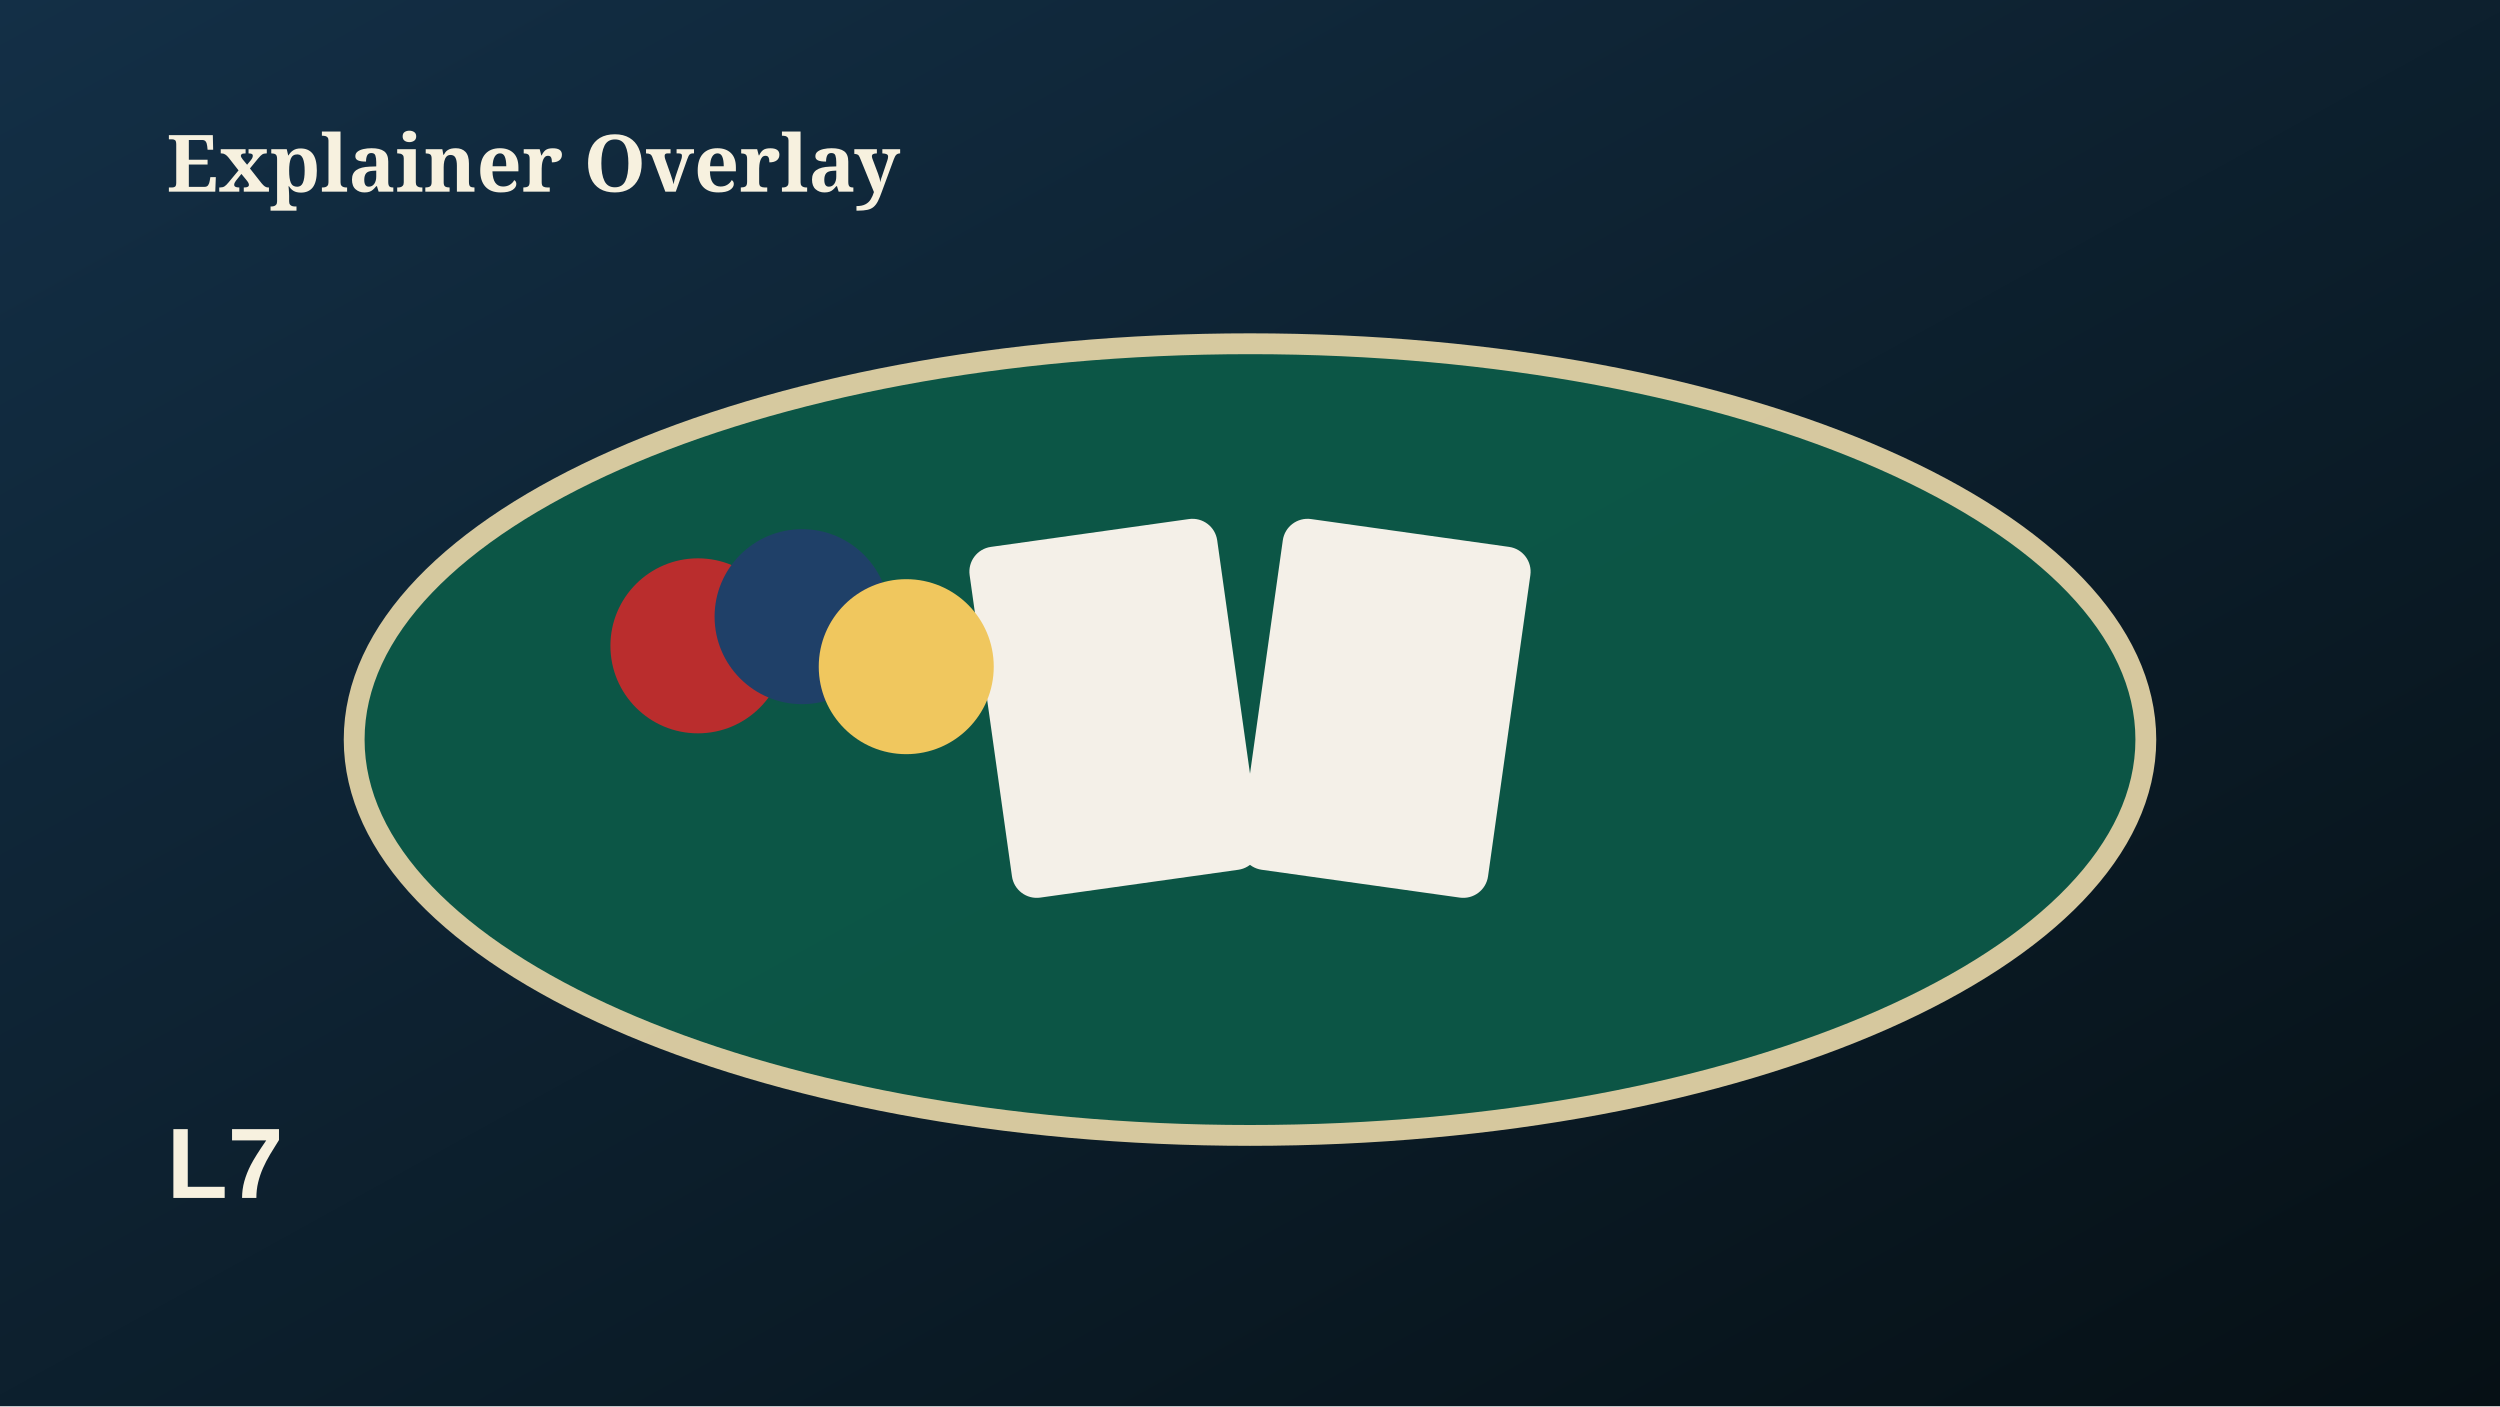
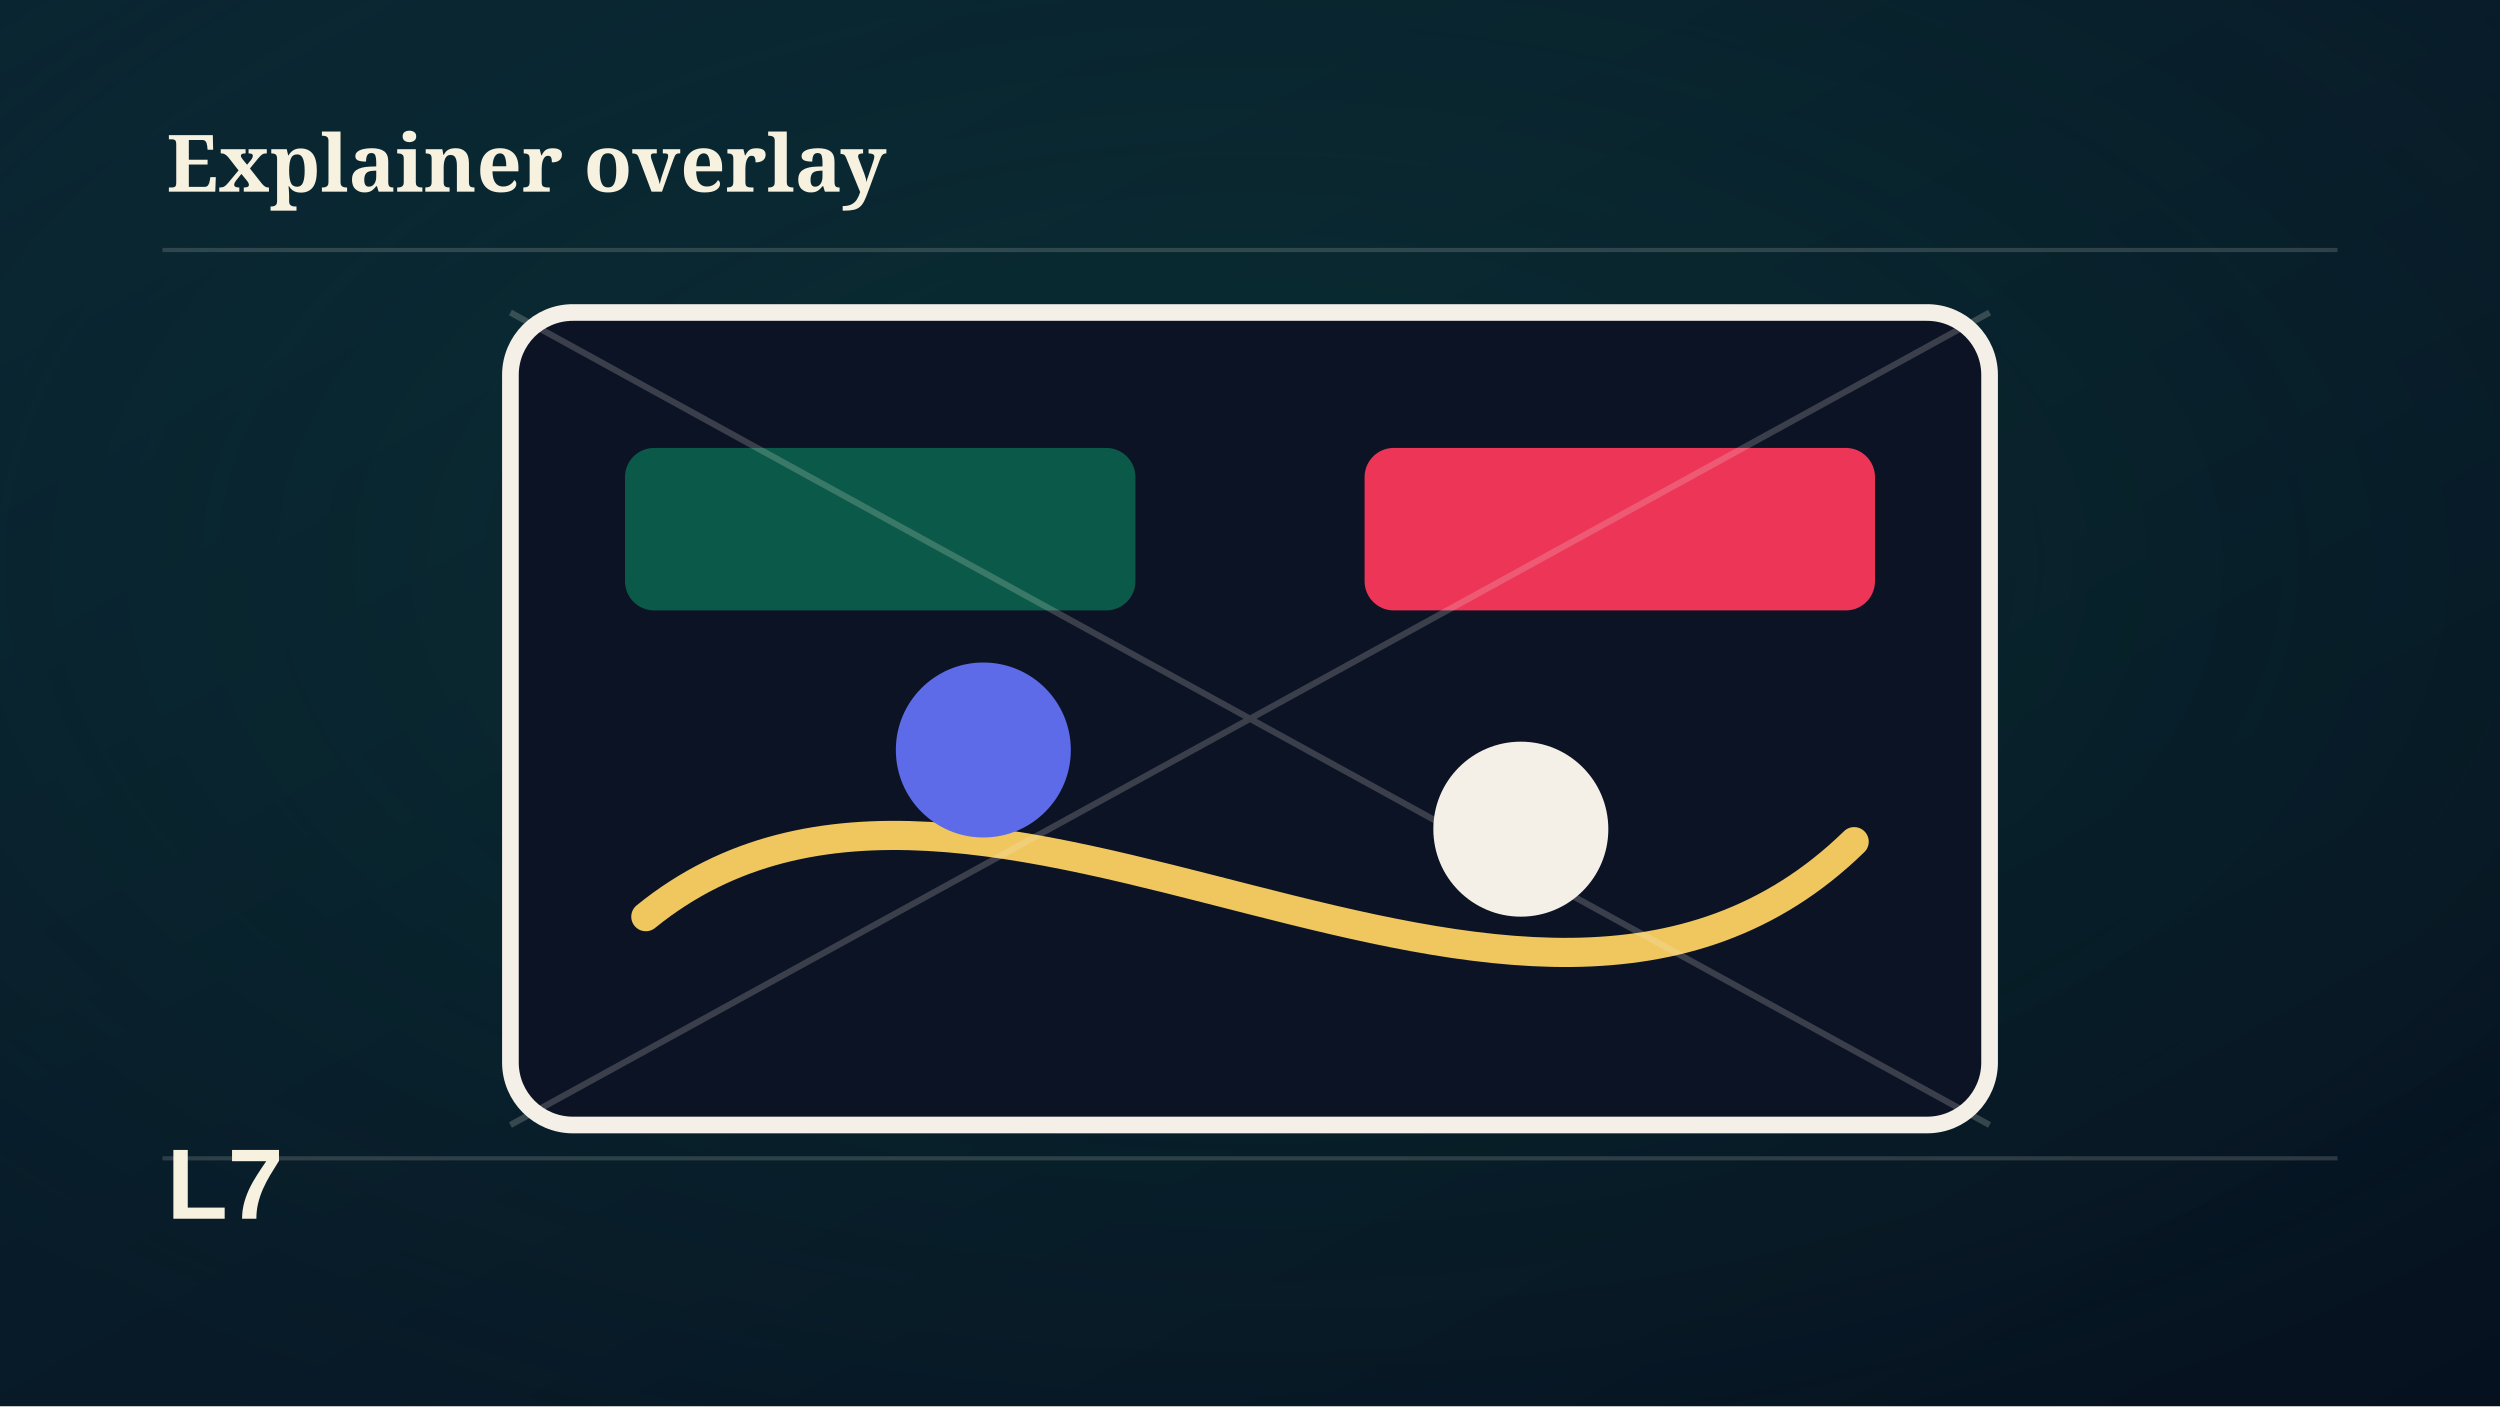
<svg xmlns="http://www.w3.org/2000/svg" width="1200" height="675" viewBox="0 0 1200 675" role="img" aria-labelledby="title desc">
  <defs>
-     <linearGradient id="g" x1="0" x2="1" y1="0" y2="1">
-       <stop offset="0" stop-color="#132f46" />
-       <stop offset="1" stop-color="#061015" />
+     <linearGradient id="bg" x1="0" x2="1" y1="0" y2="1">
+       <stop offset="0" stop-color="#0a2431" />
+       <stop offset="1" stop-color="#06111f" />
    </linearGradient>
+     <radialGradient id="glow" cx="50%" cy="40%" r="70%">
+       <stop offset="0" stop-color="#0b5a49" stop-opacity=".26" />
+       <stop offset="1" stop-color="#0b5a49" stop-opacity="0" />
+     </radialGradient>
  </defs>
-   <rect width="1200" height="675" fill="url(#g)" />
-   <ellipse cx="600" cy="355" rx="430" ry="190" fill="#0c5a48" stroke="#e7d7a8" stroke-width="10" opacity=".92" />
-   <rect x="475" y="255" width="120" height="170" rx="12" fill="#f4f0e8" transform="rotate(-8 535 340)" />
-   <rect x="605" y="255" width="120" height="170" rx="12" fill="#f4f0e8" transform="rotate(8 665 340)" />
-   <circle cx="335" cy="310" r="42" fill="#ba2d2d" />
-   <circle cx="385" cy="296" r="42" fill="#1f4068" />
-   <circle cx="435" cy="320" r="42" fill="#f0c75e" />
-   <text x="80" y="92" fill="#f7f1df" font-family="Georgia, serif" font-size="38" font-weight="700">Explainer Overlay</text>
-   <text x="80" y="575" fill="#f7f1df" font-family="Arial, sans-serif" font-size="48" font-weight="700">L7</text>
+   <rect width="1200" height="675" fill="url(#bg)" />
+   <rect width="1200" height="675" fill="url(#glow)" />
+   <path d="M78 120h1044M78 556h1044" stroke="#f4f0e8" stroke-opacity=".16" stroke-width="2" />
+   <g aria-hidden="true">
+     <rect x="245" y="150" width="710" height="390" rx="30" fill="#0b1324" stroke="#f4f0e8" stroke-width="8" />
+     <rect x="300" y="215" width="245" height="78" rx="14" fill="#0b5a49" />
+     <rect x="655" y="215" width="245" height="78" rx="14" fill="#ec3557" />
+     <path d="M310 440c160-130 420 120 580-36" fill="none" stroke="#f0c75e" stroke-width="14" stroke-linecap="round" />
+     <circle cx="472" cy="360" r="42" fill="#5d6be8" />
+     <circle cx="730" cy="398" r="42" fill="#f4f0e8" />
+     <path d="M245 150l710 390M955 150L245 540" stroke="#f4f0e8" stroke-width="3" opacity=".2" />
+   </g>
+   <text x="80" y="92" fill="#f7f1df" font-family="Georgia, serif" font-size="38" font-weight="700">Explainer overlay</text>
+   <text x="80" y="585" fill="#f7f1df" font-family="Arial, sans-serif" font-size="48" font-weight="900">L7</text>
</svg>
